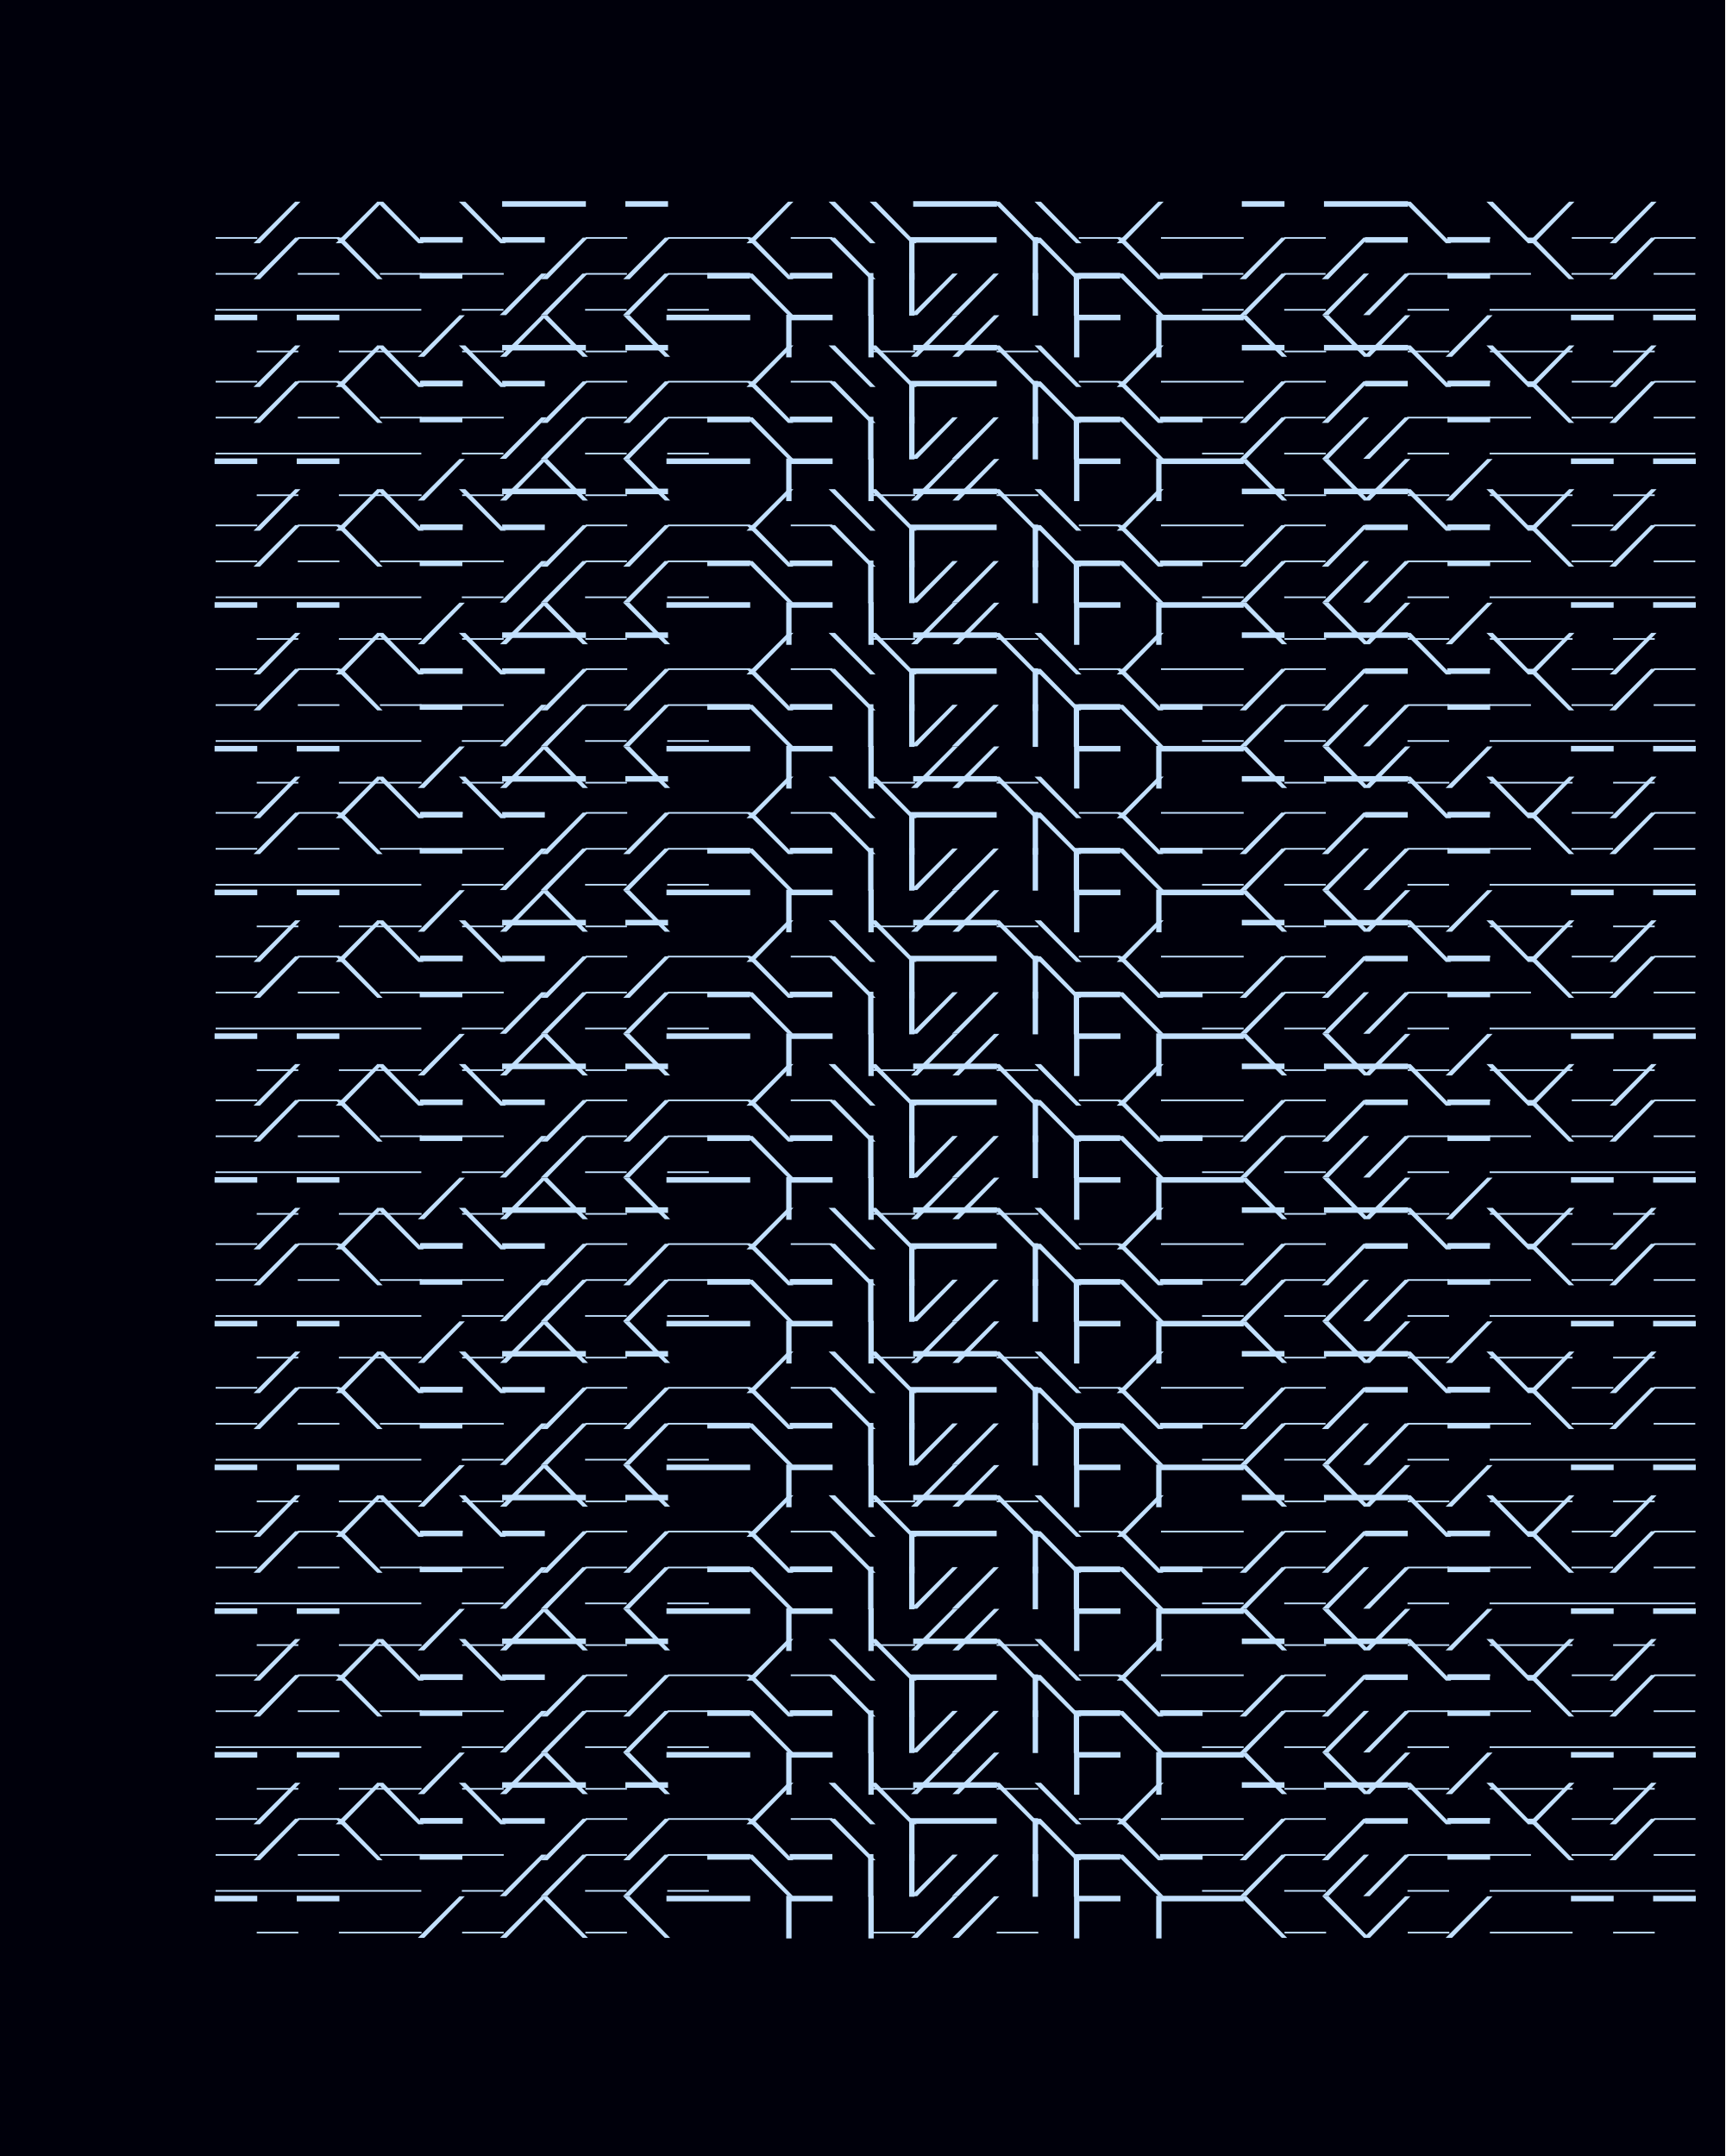
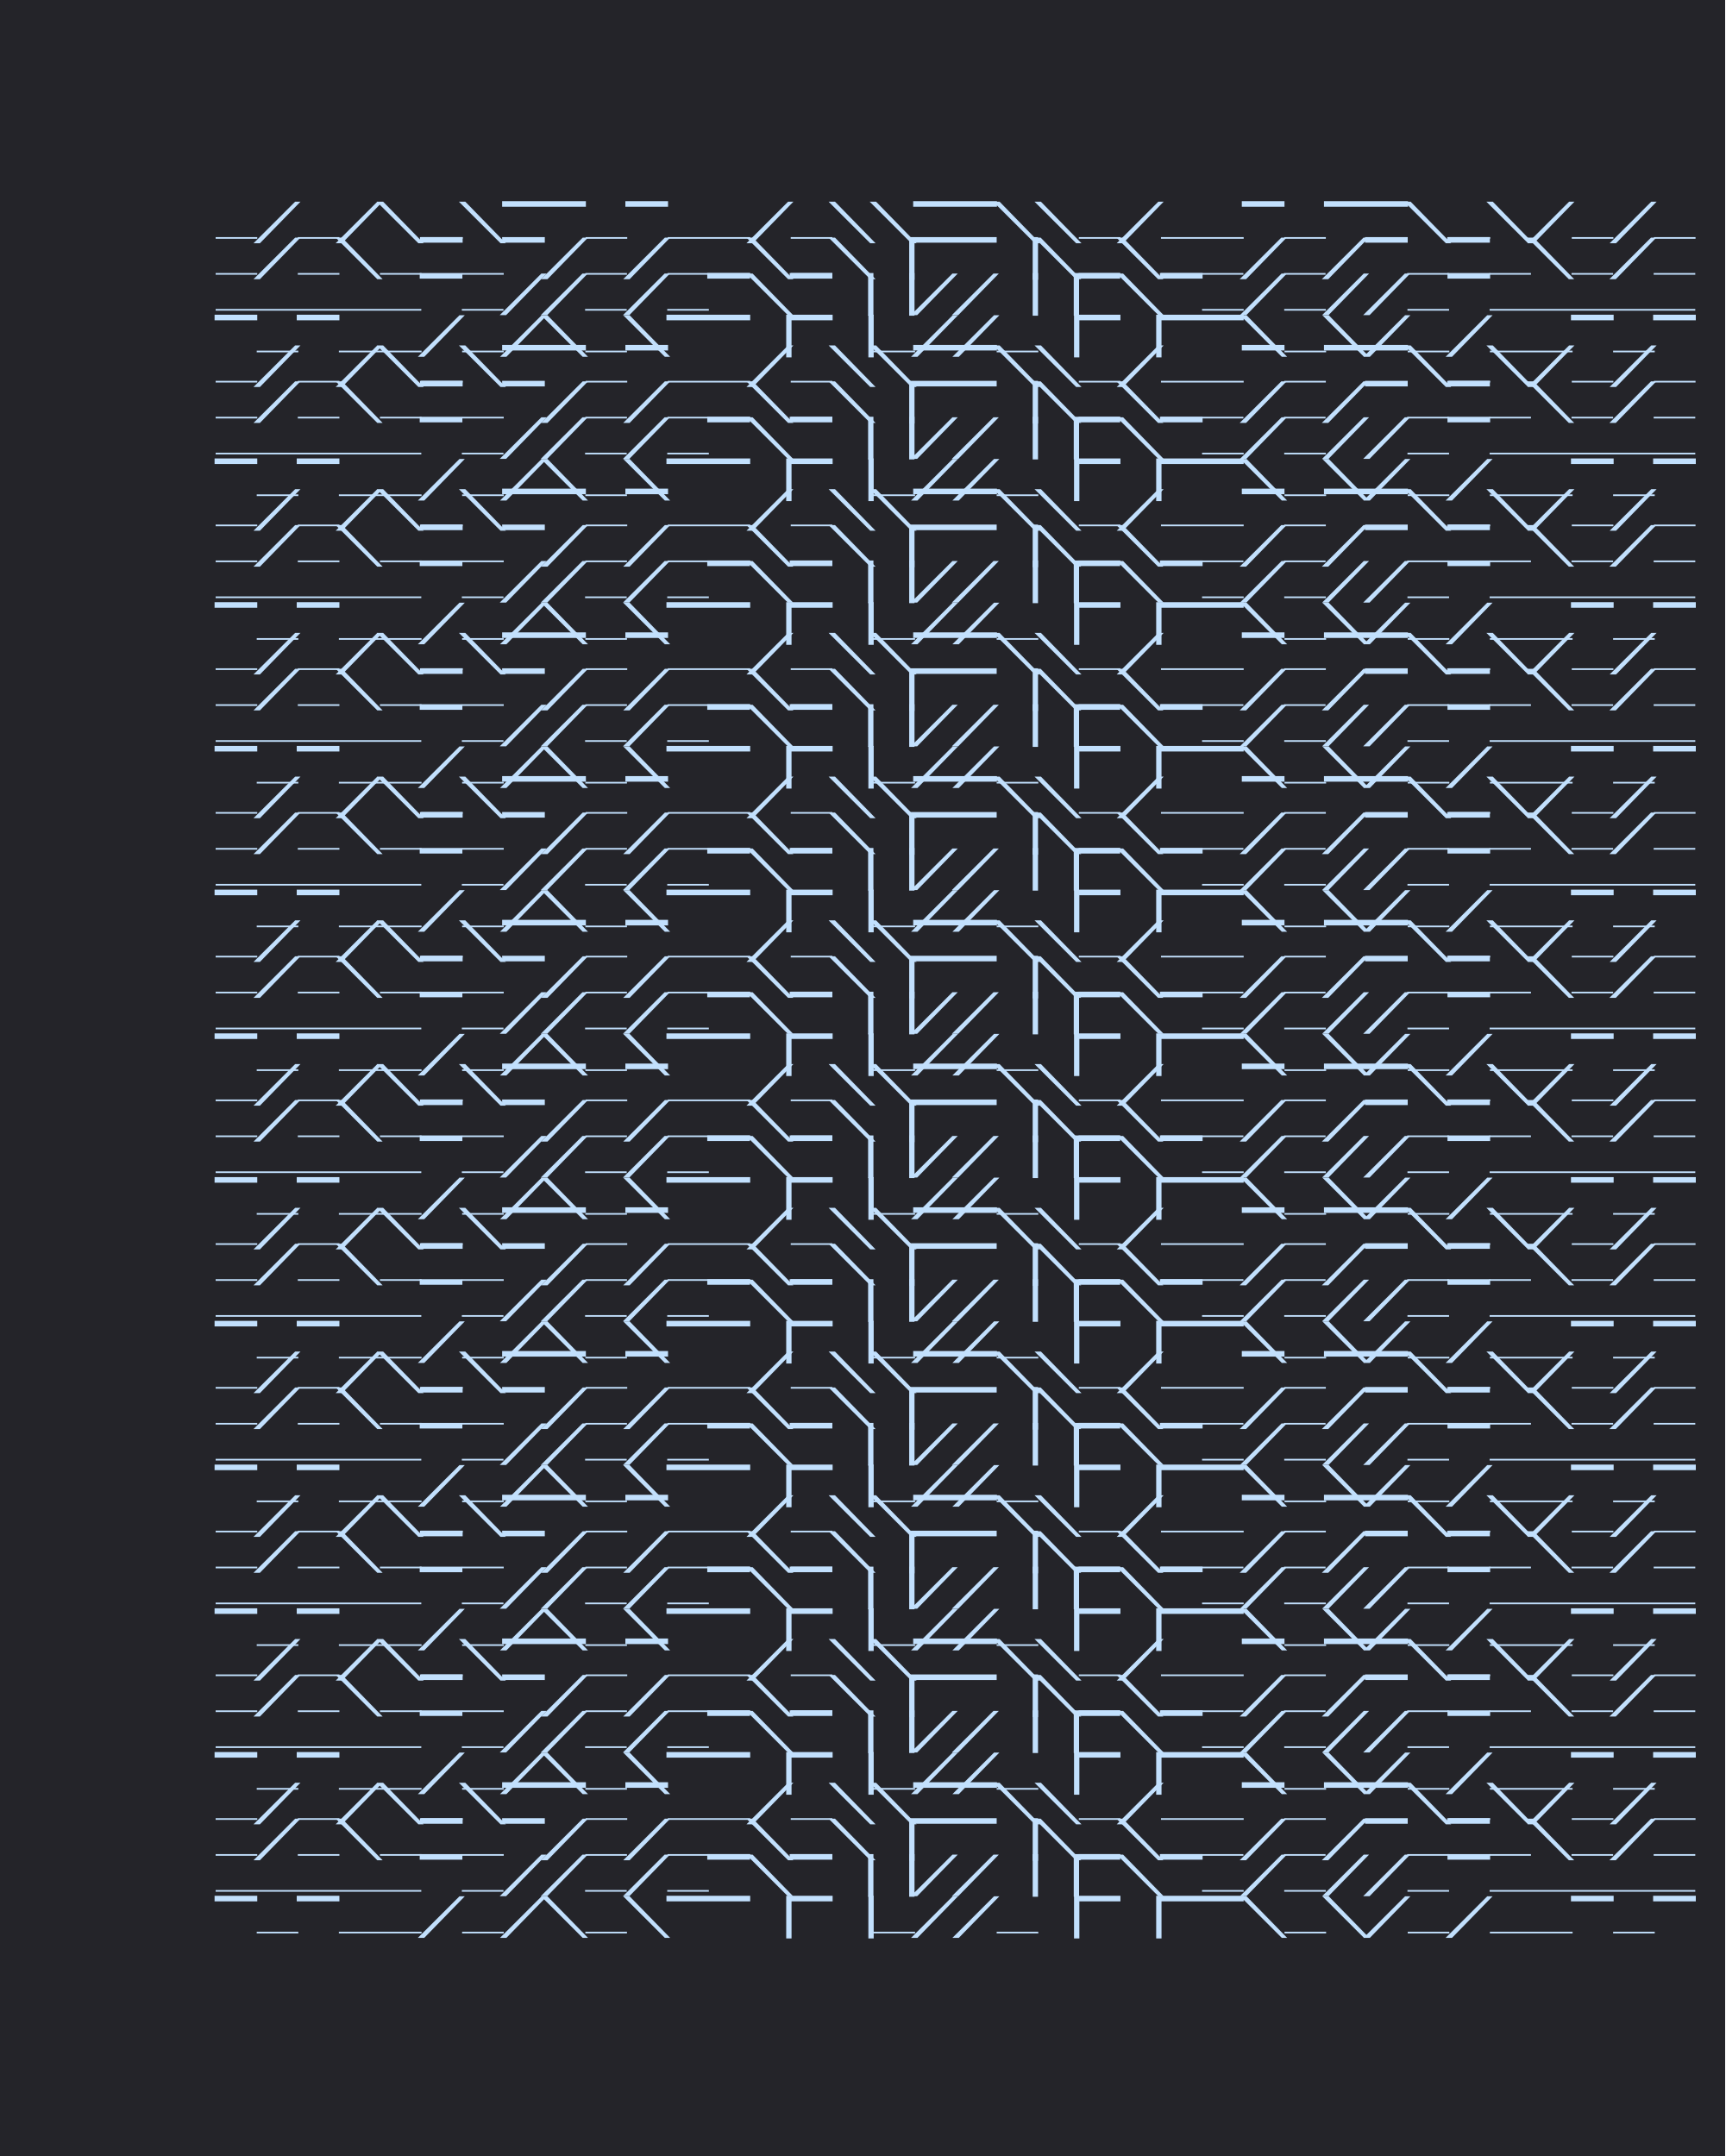
<svg xmlns="http://www.w3.org/2000/svg" version="1.1" width="960" height="1200" viewBox="-6 -6 48 60">
-   <style>.BG{fill:#00000b;}text{letter-spacing:0;transform:scaleX(1.9);fill:#c2e0fd;font-size:1px;font-family:'Courier New';dominant-baseline:hanging;shape-rendering:crispEdges;white-space:pre;cursor:default;-webkit-user-select:none;-moz-user-select:none;-ms-user-select:none;user-select:none;}</style>
+   <style>.BG{fill:#242429;}text{fill:#c2e0fd;font-size:1px;font-family:'Courier New';transform:scaleX(1.9);letter-spacing:0;dominant-baseline:hanging;shape-rendering:crispEdges;white-space:pre;cursor:default;-webkit-user-select:none;-moz-user-select:none;-ms-user-select:none;user-select:none;}</style>
  <g>
    <rect class="BG" x="-6" y="-6" width="48" height="60" />
    <g>
      <text y="0" textLength="18">_╱_╱╲_╲▔▔_▔__╱_╲╲▔▔╲╲_╱__▔_▔▔╲_╲╱_╱_</text>
      <text y="1" textLength="18">_╱_╲_▔_▔╱_╱__╲_╲▕▔▔▕╲_╲__╱_╱▔_▔_╲_╱_</text>
      <text y="2" textLength="18">_____▔_╱╱_╱_▔╲▔▕▕╱╱▕▕▔╲▔_╱_╱╱_▔_____</text>
      <text y="3" textLength="18">▔_▔__╱_╱╲_╲▔▔▕▔▕_╱╱_▕▔▕▔▔╲_╲╱_╱__▔_▔</text>
      <text y="4" textLength="18">_╱_╱╲_╲▔▔_▔__╱_╲╲▔▔╲╲_╱__▔_▔▔╲_╲╱_╱_</text>
      <text y="5" textLength="18">_╱_╲_▔_▔╱_╱__╲_╲▕▔▔▕╲_╲__╱_╱▔_▔_╲_╱_</text>
      <text y="6" textLength="18">_____▔_╱╱_╱_▔╲▔▕▕╱╱▕▕▔╲▔_╱_╱╱_▔_____</text>
      <text y="7" textLength="18">▔_▔__╱_╱╲_╲▔▔▕▔▕_╱╱_▕▔▕▔▔╲_╲╱_╱__▔_▔</text>
      <text y="8" textLength="18">_╱_╱╲_╲▔▔_▔__╱_╲╲▔▔╲╲_╱__▔_▔▔╲_╲╱_╱_</text>
      <text y="9" textLength="18">_╱_╲_▔_▔╱_╱__╲_╲▕▔▔▕╲_╲__╱_╱▔_▔_╲_╱_</text>
      <text y="10" textLength="18">_____▔_╱╱_╱_▔╲▔▕▕╱╱▕▕▔╲▔_╱_╱╱_▔_____</text>
      <text y="11" textLength="18">▔_▔__╱_╱╲_╲▔▔▕▔▕_╱╱_▕▔▕▔▔╲_╲╱_╱__▔_▔</text>
      <text y="12" textLength="18">_╱_╱╲_╲▔▔_▔__╱_╲╲▔▔╲╲_╱__▔_▔▔╲_╲╱_╱_</text>
      <text y="13" textLength="18">_╱_╲_▔_▔╱_╱__╲_╲▕▔▔▕╲_╲__╱_╱▔_▔_╲_╱_</text>
      <text y="14" textLength="18">_____▔_╱╱_╱_▔╲▔▕▕╱╱▕▕▔╲▔_╱_╱╱_▔_____</text>
      <text y="15" textLength="18">▔_▔__╱_╱╲_╲▔▔▕▔▕_╱╱_▕▔▕▔▔╲_╲╱_╱__▔_▔</text>
      <text y="16" textLength="18">_╱_╱╲_╲▔▔_▔__╱_╲╲▔▔╲╲_╱__▔_▔▔╲_╲╱_╱_</text>
      <text y="17" textLength="18">_╱_╲_▔_▔╱_╱__╲_╲▕▔▔▕╲_╲__╱_╱▔_▔_╲_╱_</text>
      <text y="18" textLength="18">_____▔_╱╱_╱_▔╲▔▕▕╱╱▕▕▔╲▔_╱_╱╱_▔_____</text>
      <text y="19" textLength="18">▔_▔__╱_╱╲_╲▔▔▕▔▕_╱╱_▕▔▕▔▔╲_╲╱_╱__▔_▔</text>
      <text y="20" textLength="18">_╱_╱╲_╲▔▔_▔__╱_╲╲▔▔╲╲_╱__▔_▔▔╲_╲╱_╱_</text>
      <text y="21" textLength="18">_╱_╲_▔_▔╱_╱__╲_╲▕▔▔▕╲_╲__╱_╱▔_▔_╲_╱_</text>
      <text y="22" textLength="18">_____▔_╱╱_╱_▔╲▔▕▕╱╱▕▕▔╲▔_╱_╱╱_▔_____</text>
      <text y="23" textLength="18">▔_▔__╱_╱╲_╲▔▔▕▔▕_╱╱_▕▔▕▔▔╲_╲╱_╱__▔_▔</text>
      <text y="24" textLength="18">_╱_╱╲_╲▔▔_▔__╱_╲╲▔▔╲╲_╱__▔_▔▔╲_╲╱_╱_</text>
      <text y="25" textLength="18">_╱_╲_▔_▔╱_╱__╲_╲▕▔▔▕╲_╲__╱_╱▔_▔_╲_╱_</text>
      <text y="26" textLength="18">_____▔_╱╱_╱_▔╲▔▕▕╱╱▕▕▔╲▔_╱_╱╱_▔_____</text>
      <text y="27" textLength="18">▔_▔__╱_╱╲_╲▔▔▕▔▕_╱╱_▕▔▕▔▔╲_╲╱_╱__▔_▔</text>
      <text y="28" textLength="18">_╱_╱╲_╲▔▔_▔__╱_╲╲▔▔╲╲_╱__▔_▔▔╲_╲╱_╱_</text>
      <text y="29" textLength="18">_╱_╲_▔_▔╱_╱__╲_╲▕▔▔▕╲_╲__╱_╱▔_▔_╲_╱_</text>
      <text y="30" textLength="18">_____▔_╱╱_╱_▔╲▔▕▕╱╱▕▕▔╲▔_╱_╱╱_▔_____</text>
      <text y="31" textLength="18">▔_▔__╱_╱╲_╲▔▔▕▔▕_╱╱_▕▔▕▔▔╲_╲╱_╱__▔_▔</text>
      <text y="32" textLength="18">_╱_╱╲_╲▔▔_▔__╱_╲╲▔▔╲╲_╱__▔_▔▔╲_╲╱_╱_</text>
      <text y="33" textLength="18">_╱_╲_▔_▔╱_╱__╲_╲▕▔▔▕╲_╲__╱_╱▔_▔_╲_╱_</text>
      <text y="34" textLength="18">_____▔_╱╱_╱_▔╲▔▕▕╱╱▕▕▔╲▔_╱_╱╱_▔_____</text>
      <text y="35" textLength="18">▔_▔__╱_╱╲_╲▔▔▕▔▕_╱╱_▕▔▕▔▔╲_╲╱_╱__▔_▔</text>
      <text y="36" textLength="18">_╱_╱╲_╲▔▔_▔__╱_╲╲▔▔╲╲_╱__▔_▔▔╲_╲╱_╱_</text>
      <text y="37" textLength="18">_╱_╲_▔_▔╱_╱__╲_╲▕▔▔▕╲_╲__╱_╱▔_▔_╲_╱_</text>
      <text y="38" textLength="18">_____▔_╱╱_╱_▔╲▔▕▕╱╱▕▕▔╲▔_╱_╱╱_▔_____</text>
      <text y="39" textLength="18">▔_▔__╱_╱╲_╲▔▔▕▔▕_╱╱_▕▔▕▔▔╲_╲╱_╱__▔_▔</text>
      <text y="40" textLength="18">_╱_╱╲_╲▔▔_▔__╱_╲╲▔▔╲╲_╱__▔_▔▔╲_╲╱_╱_</text>
      <text y="41" textLength="18">_╱_╲_▔_▔╱_╱__╲_╲▕▔▔▕╲_╲__╱_╱▔_▔_╲_╱_</text>
      <text y="42" textLength="18">_____▔_╱╱_╱_▔╲▔▕▕╱╱▕▕▔╲▔_╱_╱╱_▔_____</text>
      <text y="43" textLength="18">▔_▔__╱_╱╲_╲▔▔▕▔▕_╱╱_▕▔▕▔▔╲_╲╱_╱__▔_▔</text>
      <text y="44" textLength="18">_╱_╱╲_╲▔▔_▔__╱_╲╲▔▔╲╲_╱__▔_▔▔╲_╲╱_╱_</text>
      <text y="45" textLength="18">_╱_╲_▔_▔╱_╱__╲_╲▕▔▔▕╲_╲__╱_╱▔_▔_╲_╱_</text>
      <text y="46" textLength="18">_____▔_╱╱_╱_▔╲▔▕▕╱╱▕▕▔╲▔_╱_╱╱_▔_____</text>
      <text y="47" textLength="18">▔_▔__╱_╱╲_╲▔▔▕▔▕_╱╱_▕▔▕▔▔╲_╲╱_╱__▔_▔</text>
    </g>
  </g>
</svg>
